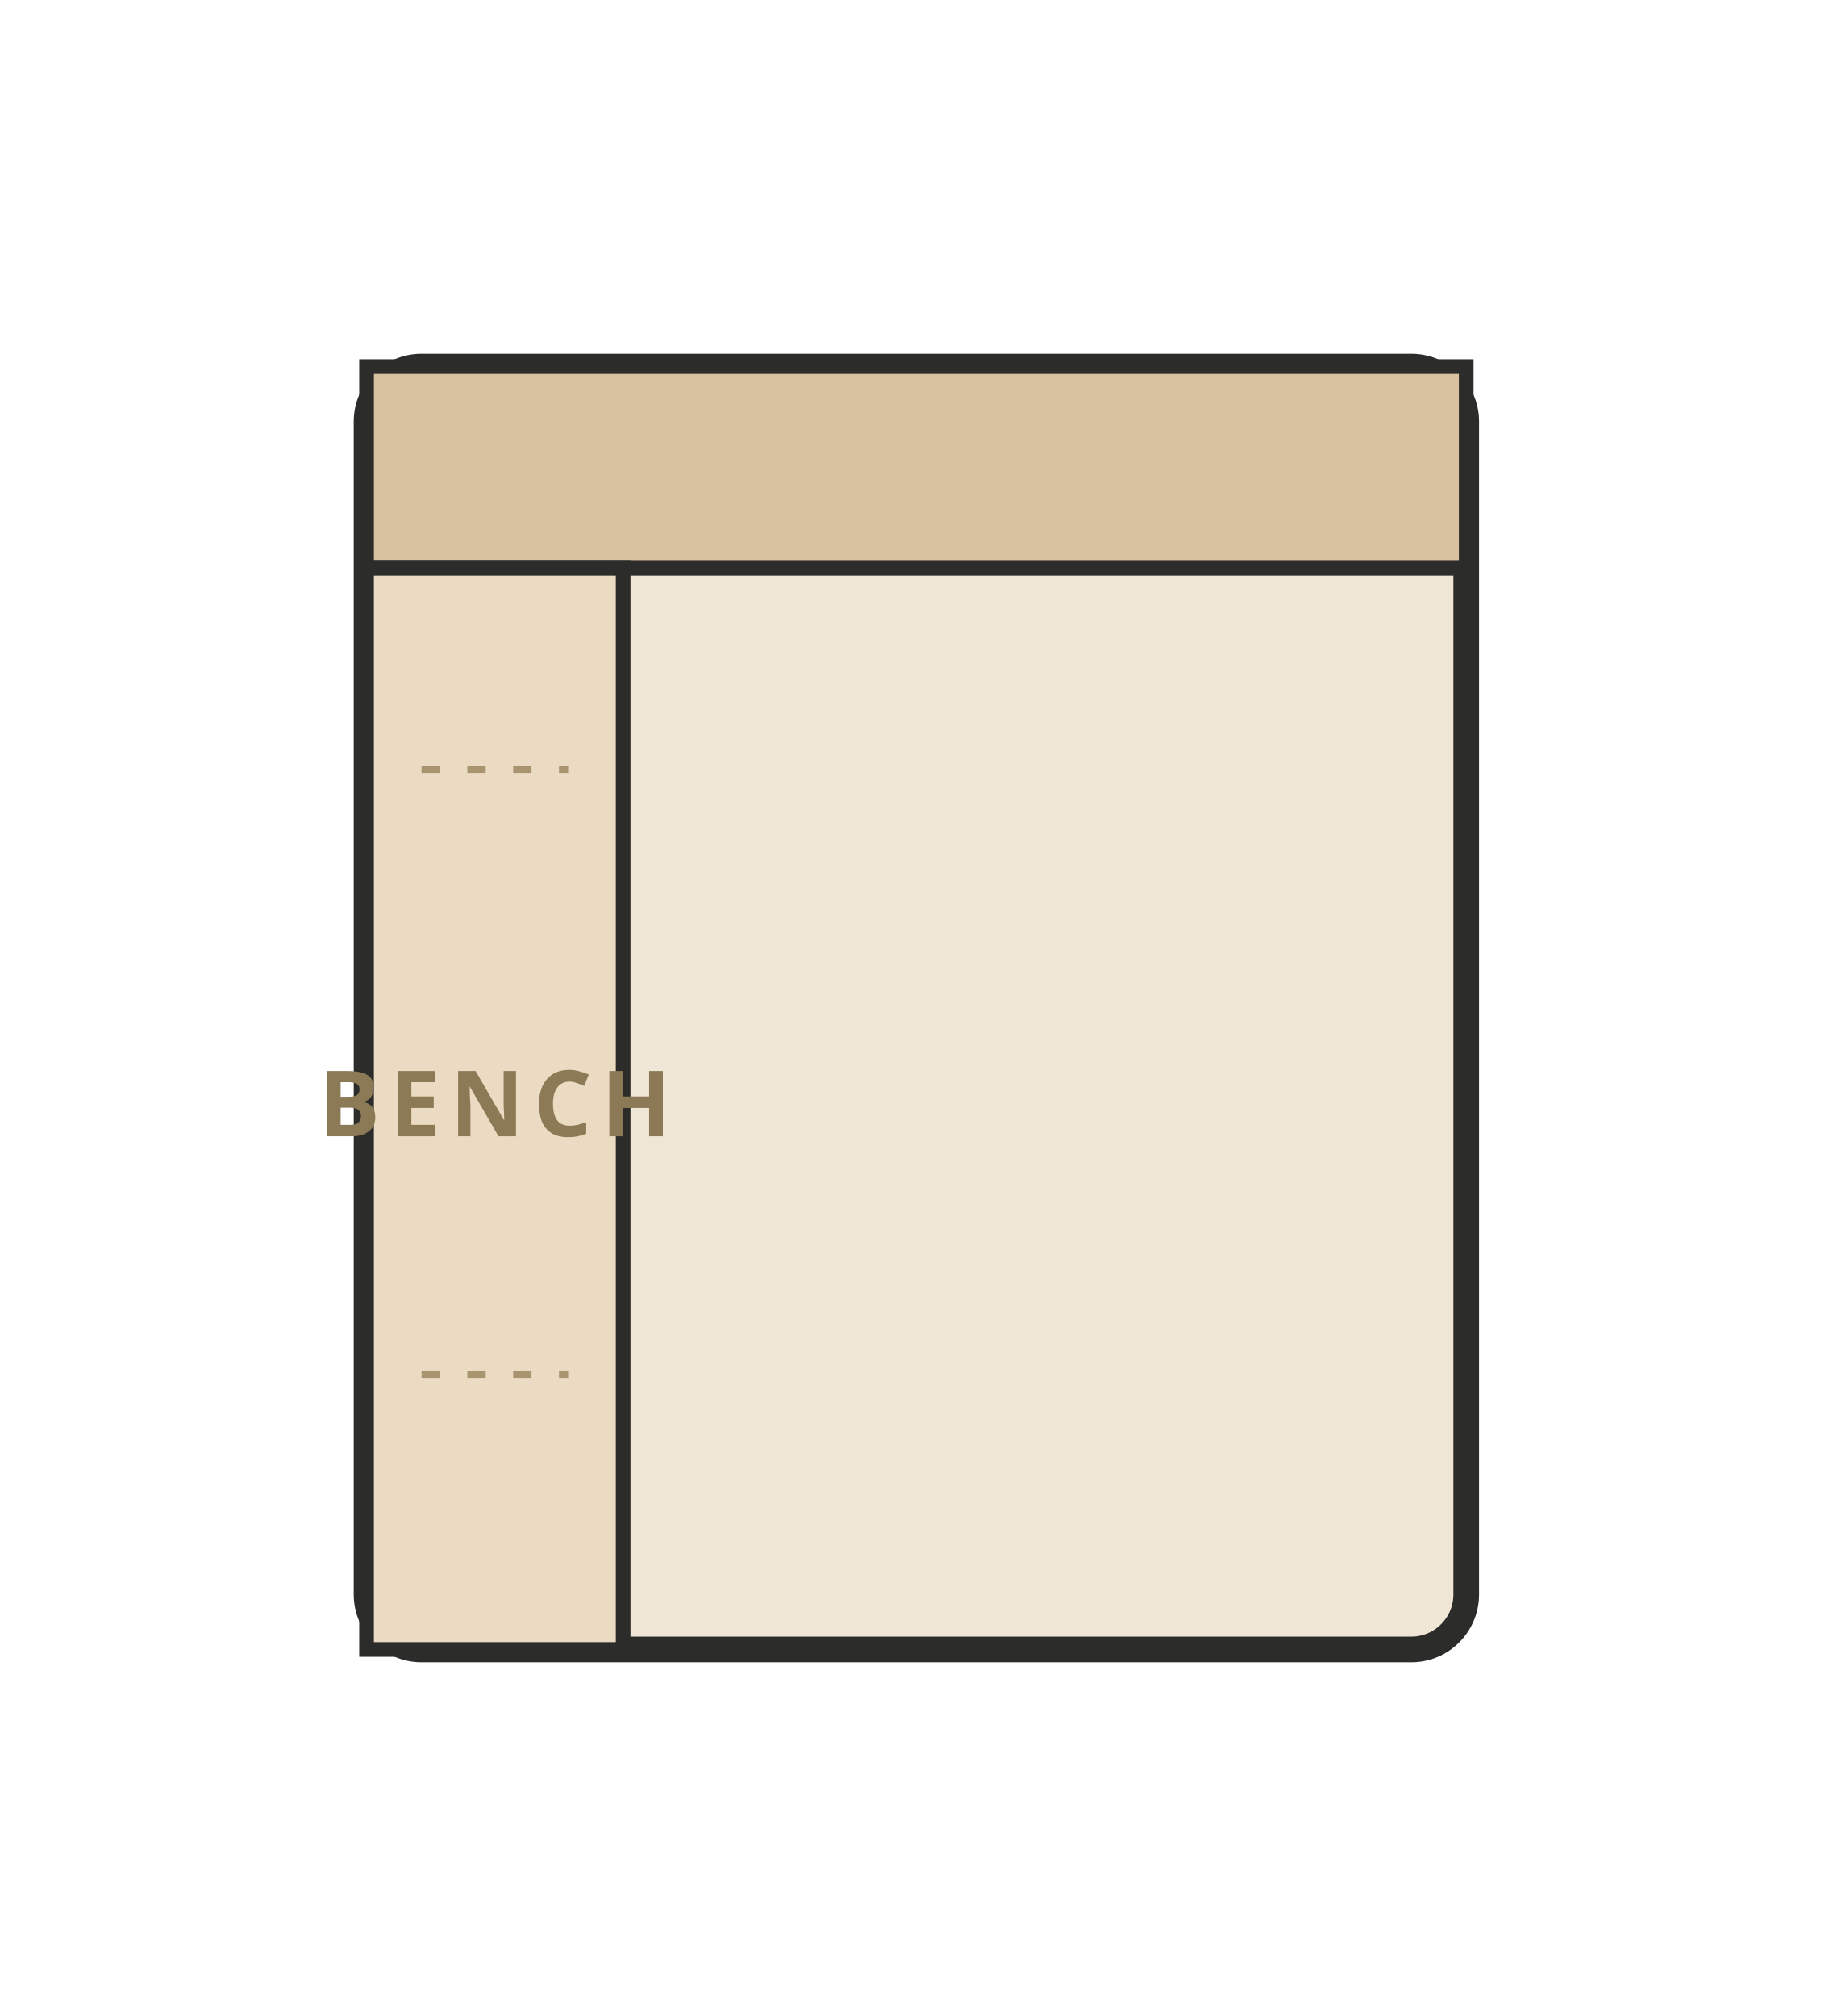
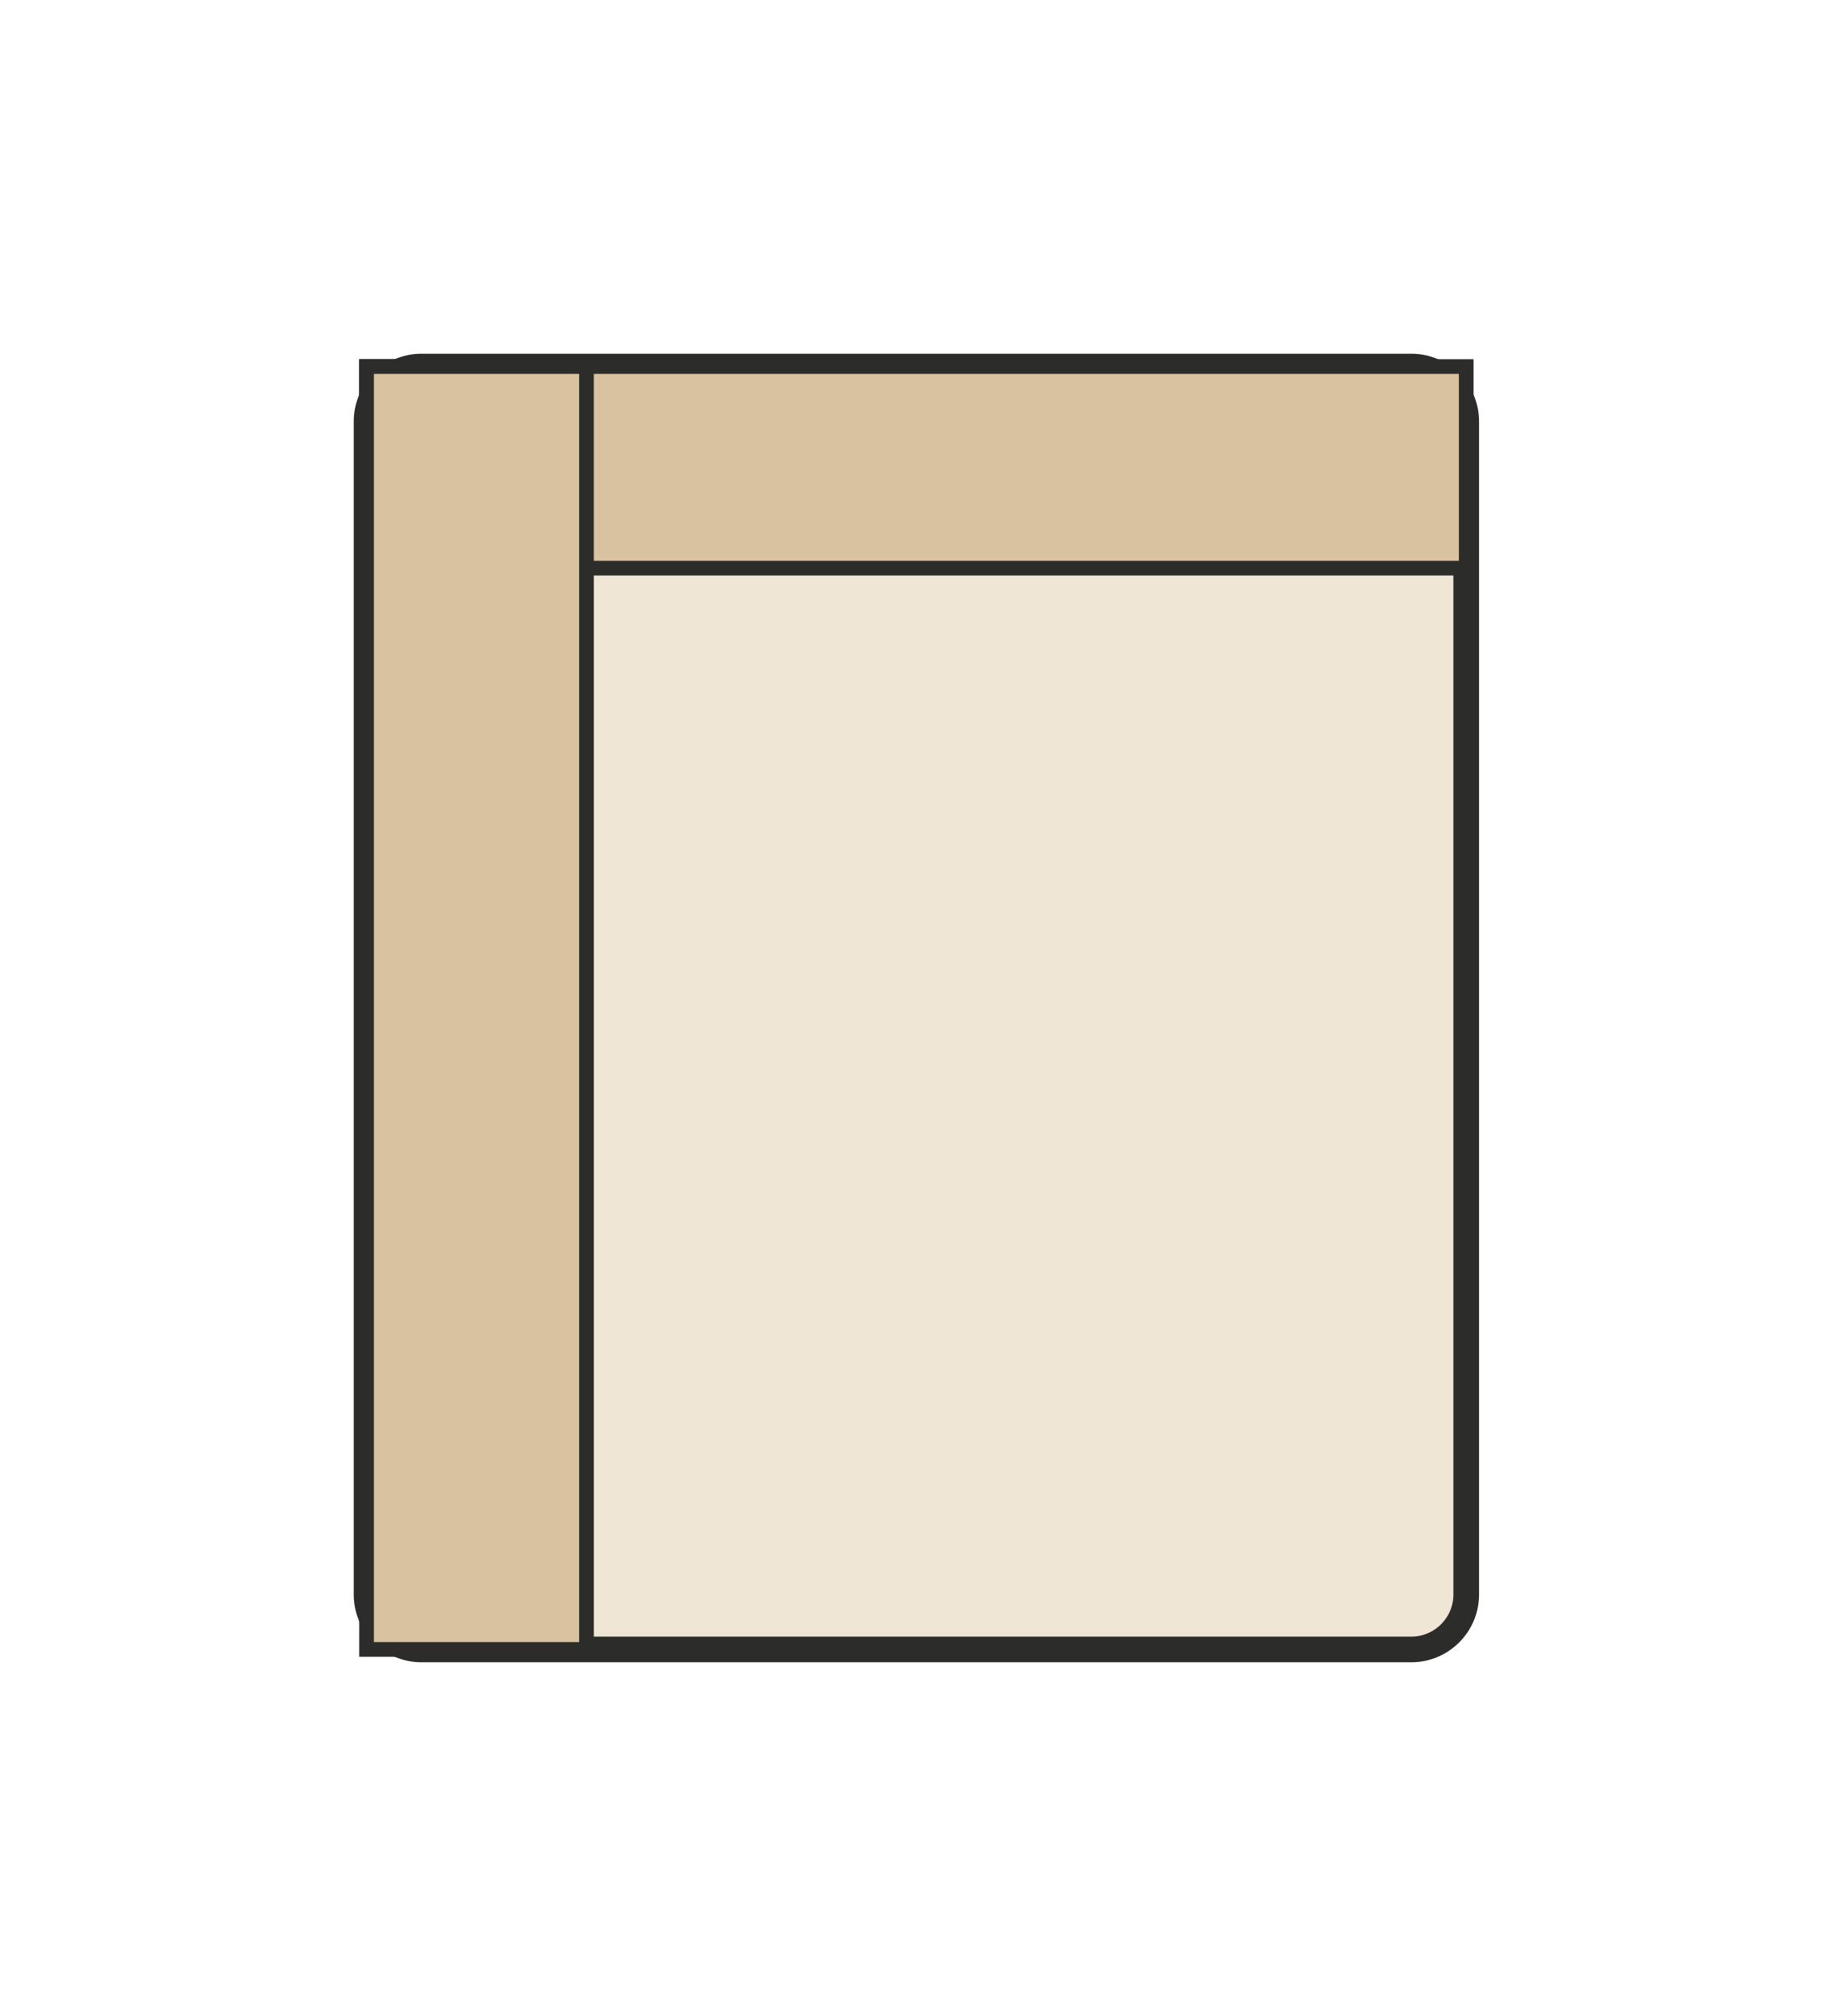
<svg xmlns="http://www.w3.org/2000/svg" viewBox="0 0 100 110" width="100" height="110">
  <g transform="translate(20,20)">
    <rect x="0" y="0" width="60" height="70" rx="3" fill="#F0E6D6" stroke="#2C2C2A" stroke-width="1.4" />
    <rect x="0" y="0" width="60" height="11" fill="#D9C2A0" stroke="#2C2C2A" stroke-width="0.8" />
-     <rect x="0" y="11" width="14" height="59" fill="#EBDBC2" stroke="#2C2C2A" stroke-width="0.8" />
-     <line x1="3" y1="22" x2="11" y2="22" stroke="#A89570" stroke-width="0.4" stroke-dasharray="1,1.5" />
-     <line x1="3" y1="55" x2="11" y2="55" stroke="#A89570" stroke-width="0.4" stroke-dasharray="1,1.5" />
-     <text x="7" y="42" font-family="sans-serif" font-size="5" fill="#8C7956" text-anchor="middle" font-weight="700" letter-spacing="0.5">BENCH</text>
+     <rect x="0" y="0" width="12" height="70" fill="#D9C2A0" stroke="#2C2C2A" stroke-width="0.8" />
  </g>
</svg>
